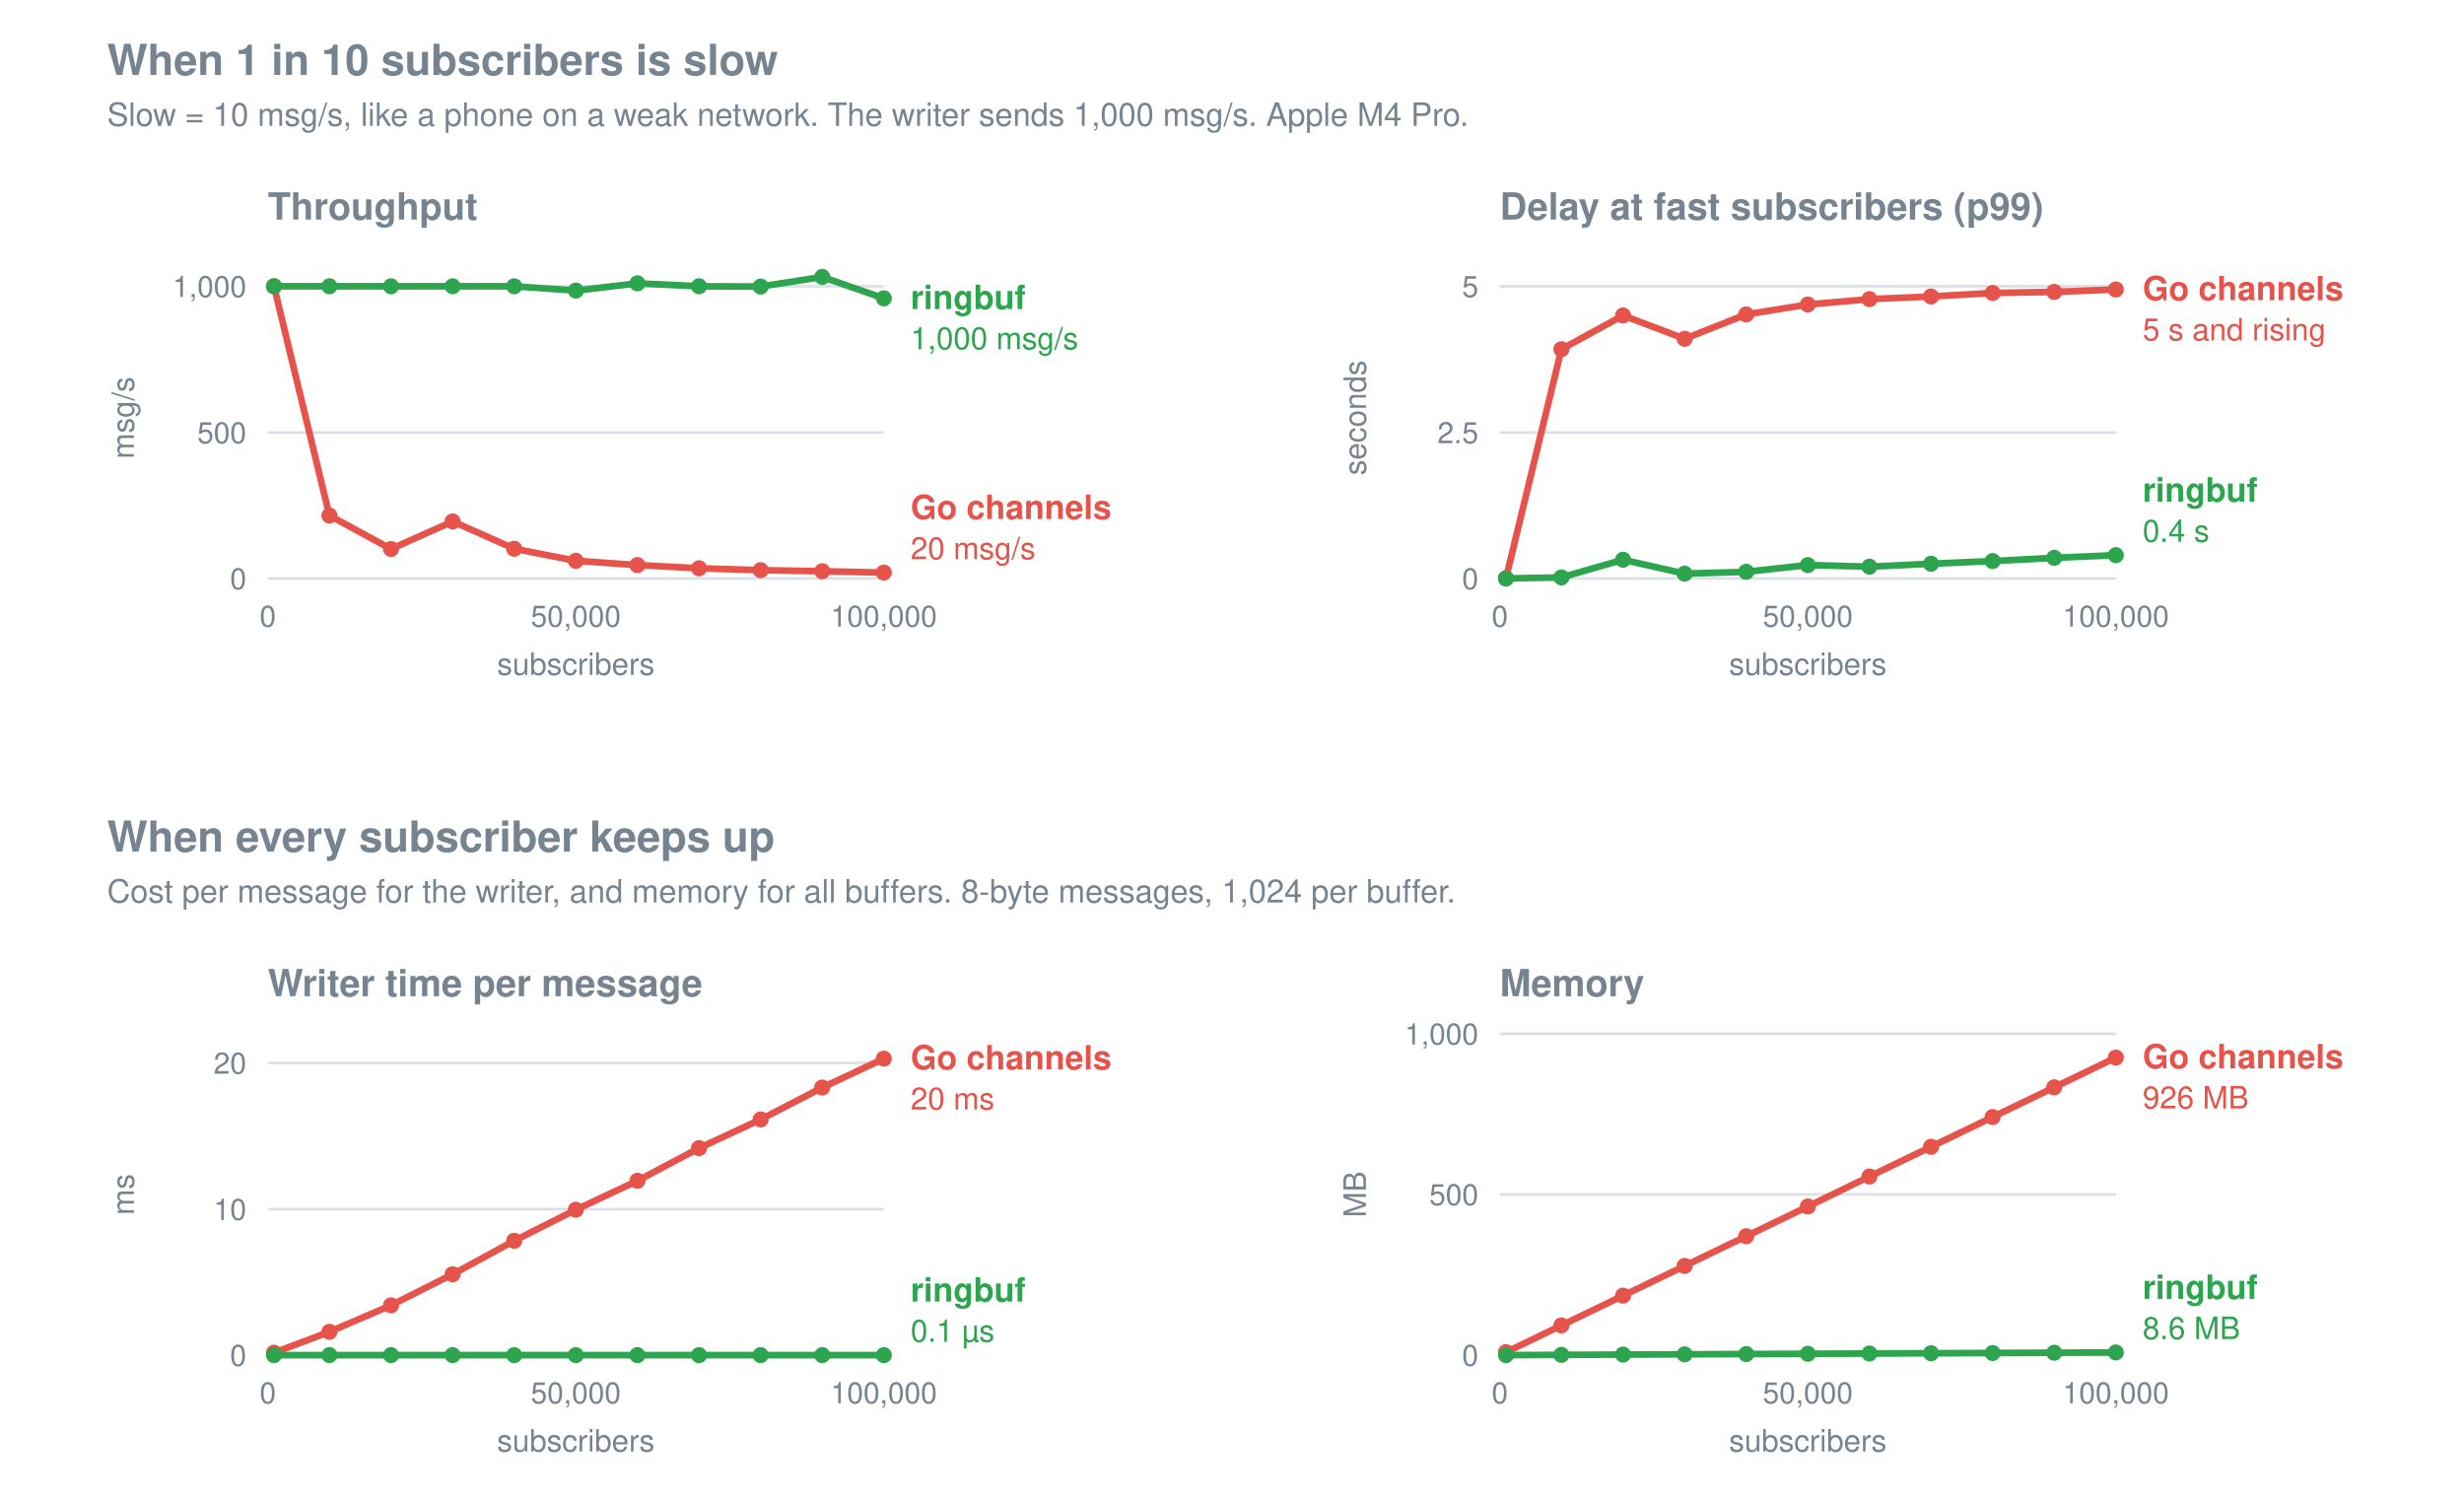
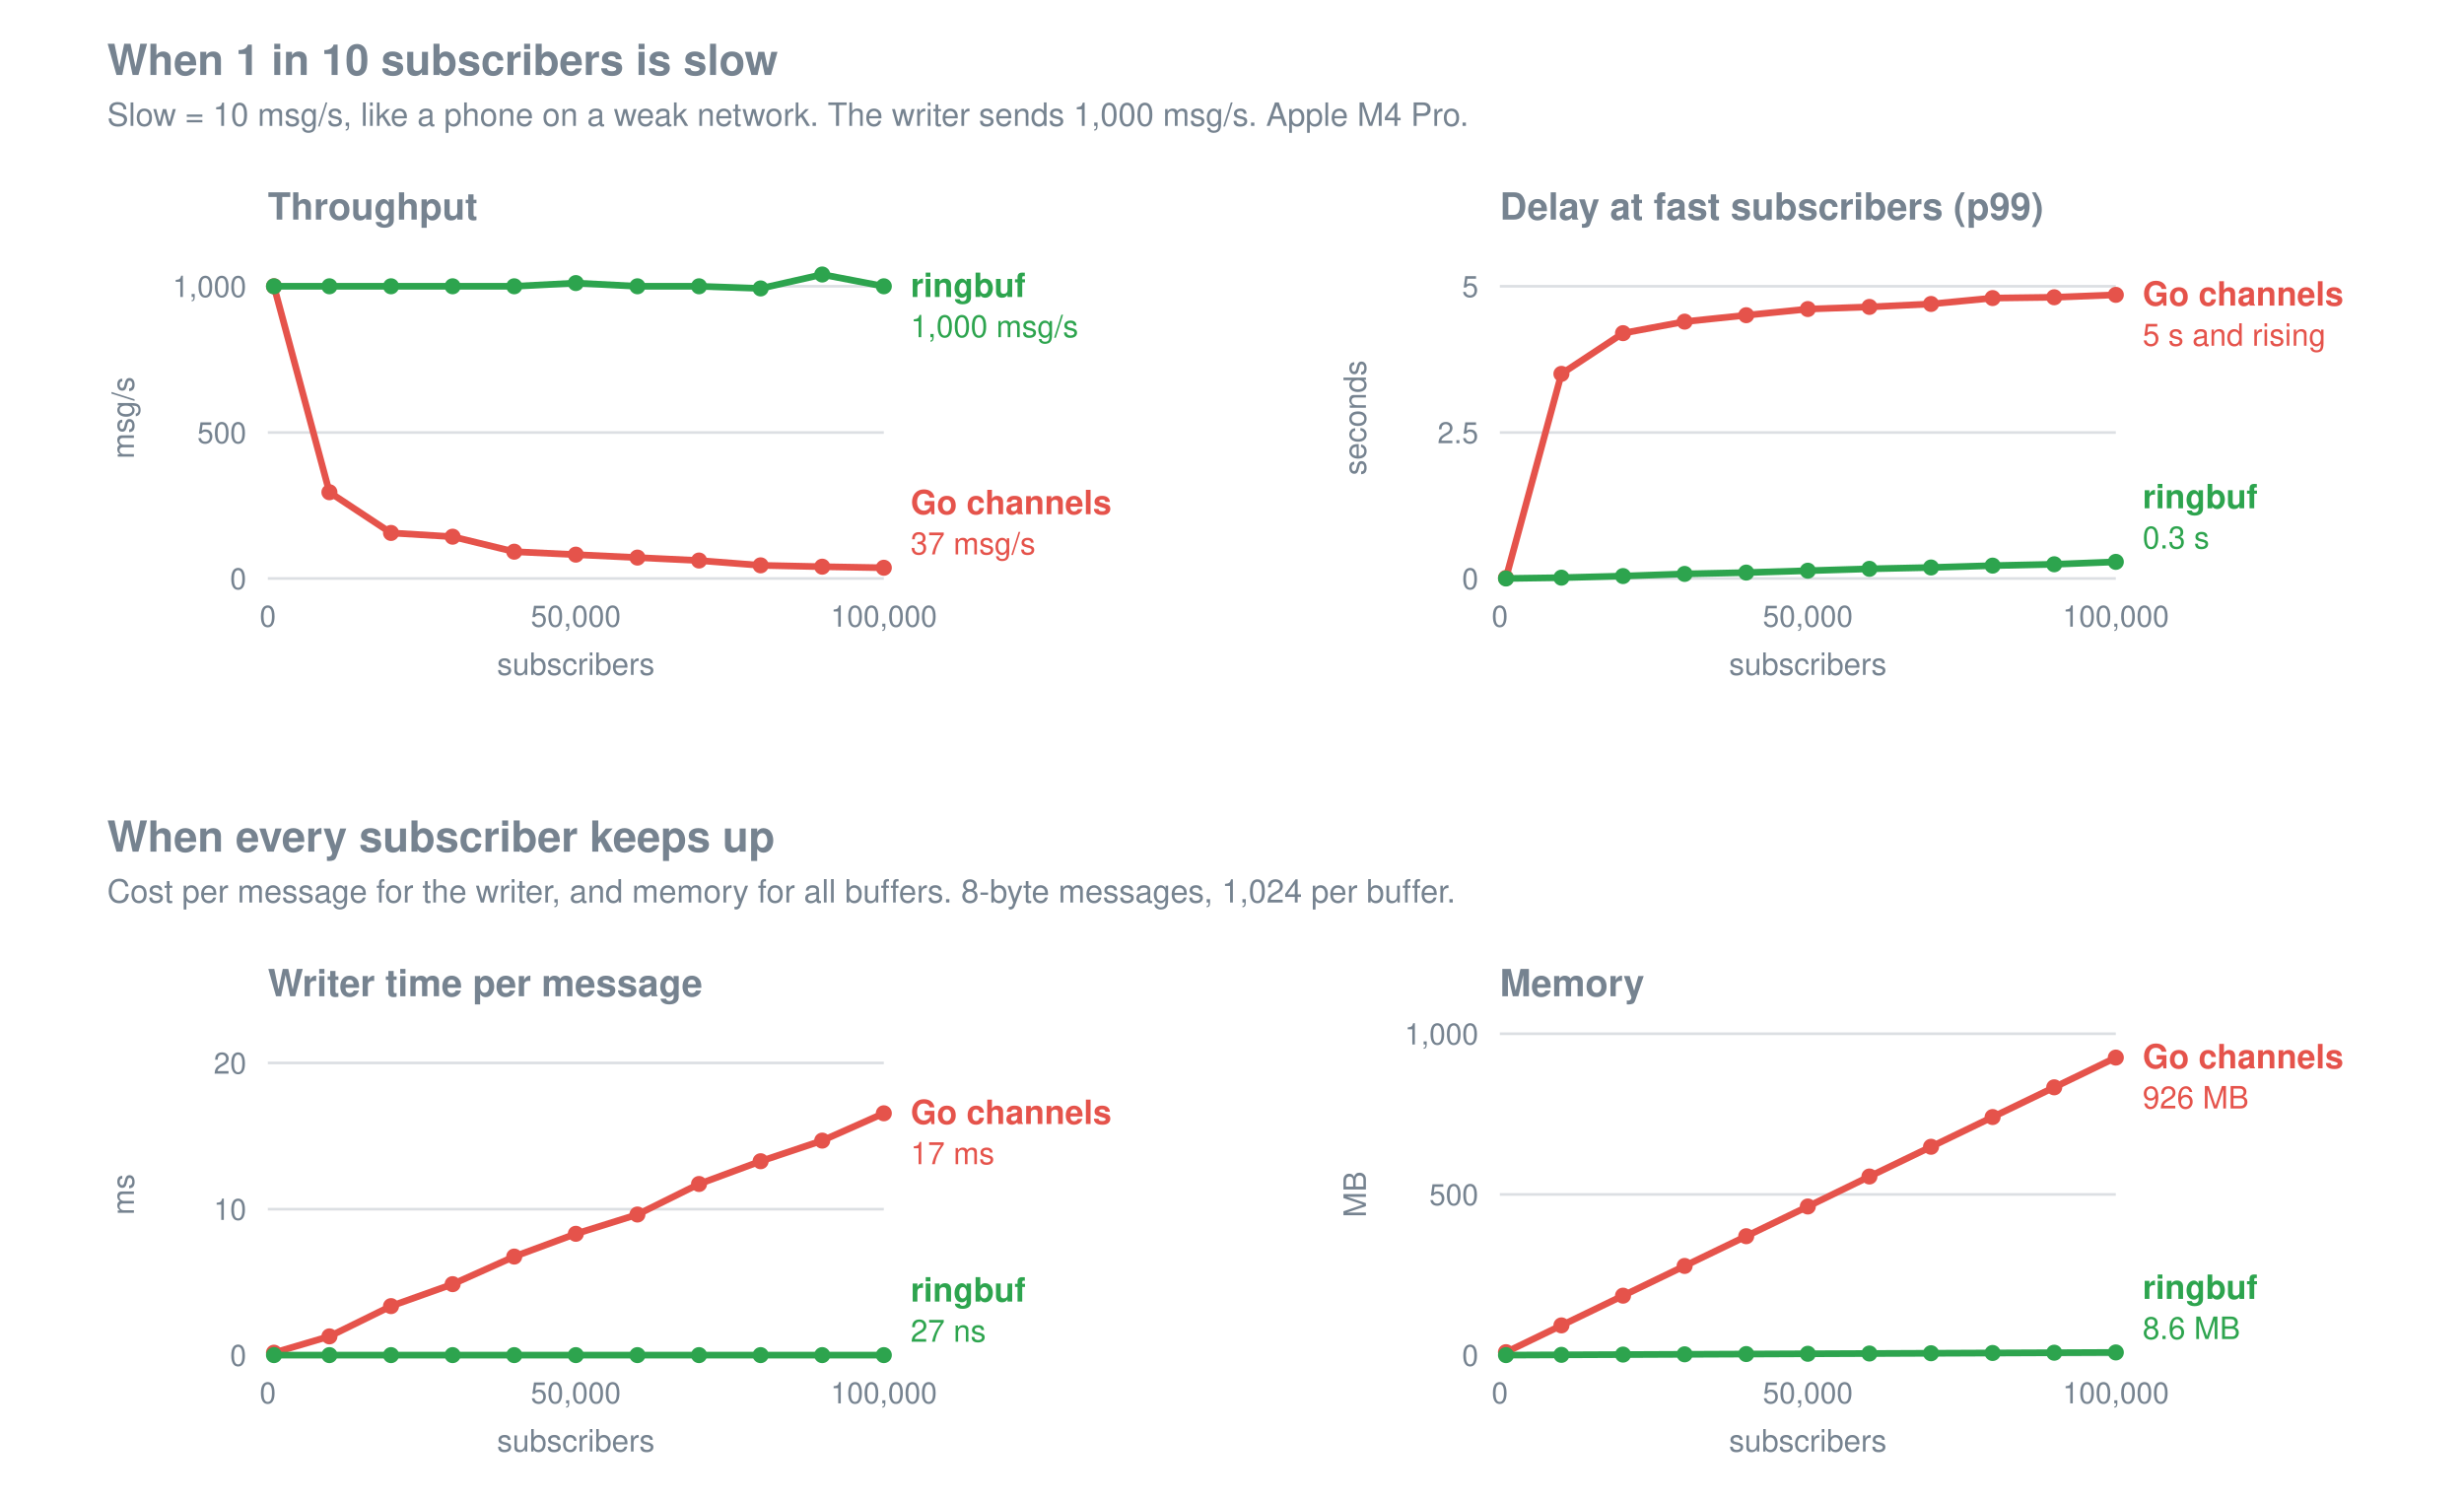
- <svg xmlns="http://www.w3.org/2000/svg" viewBox="0 0 920 560" width="920" height="560" font-family="-apple-system,BlinkMacSystemFont,Segoe UI,Helvetica,Arial,sans-serif" role="img" aria-label="Four charts up to 100,000 subscribers. With 1 in 10 subscribers slow, ringbuf keeps 1,000 messages per second and fast subscribers wait under half a second; Go channels fall to 20 messages per second and seconds of delay. Without slow subscribers, channels need 20 ms per message and 926 MB, ringbuf 0.1 microseconds and 8.6 MB.">
+ <svg xmlns="http://www.w3.org/2000/svg" viewBox="0 0 920 560" width="920" height="560" font-family="-apple-system,BlinkMacSystemFont,Segoe UI,Helvetica,Arial,sans-serif" role="img" aria-label="Four charts up to 100,000 subscribers. With 1 in 10 subscribers slow, ringbuf keeps 1,000 messages per second and fast subscribers wait under half a second; Go channels fall to 37 messages per second and seconds of delay. Without slow subscribers, channels need 17 ms per message and 926 MB, ringbuf 27 nanoseconds and 8.6 MB.">
  <text x="40.0" y="28.0" font-size="16" font-weight="700" fill="#768390">When 1 in 10 subscribers is slow</text>
  <text x="40.0" y="47.0" font-size="12" fill="#768390">Slow = 10 msg/s, like a phone on a weak network. The writer sends 1,000 msg/s. Apple M4 Pro.</text>
  <text x="100.0" y="82.0" font-size="14" font-weight="600" fill="#768390">Throughput</text>
  <line x1="100" y1="216.0" x2="330" y2="216.0" stroke="#768390" stroke-opacity="0.25" />
  <text x="92.0" y="220.0" font-size="11" text-anchor="end" fill="#768390">0</text>
  <line x1="100" y1="161.5" x2="330" y2="161.5" stroke="#768390" stroke-opacity="0.25" />
  <text x="92.0" y="165.5" font-size="11" text-anchor="end" fill="#768390">500</text>
  <line x1="100" y1="106.9" x2="330" y2="106.9" stroke="#768390" stroke-opacity="0.25" />
  <text x="92.0" y="110.9" font-size="11" text-anchor="end" fill="#768390">1,000</text>
  <text x="50.0" y="156.0" font-size="11.5" text-anchor="middle" transform="rotate(-90 50.0 156.0)" fill="#768390">msg/s</text>
  <text x="100.0" y="234.0" font-size="11" text-anchor="middle" fill="#768390">0</text>
  <text x="215.0" y="234.0" font-size="11" text-anchor="middle" fill="#768390">50,000</text>
  <text x="330.0" y="234.0" font-size="11" text-anchor="middle" fill="#768390">100,000</text>
  <text x="215.0" y="252.0" font-size="11.5" text-anchor="middle" fill="#768390">subscribers</text>
-   <polyline points="102.3,106.9 123.0,192.5 146.0,205.0 169.0,194.7 192.0,204.9 215.0,209.4 238.0,211.0 261.0,212.2 284.0,212.9 307.0,213.3 330.0,213.8" fill="none" stroke="#e5534b" stroke-width="2.5" stroke-linejoin="round" stroke-linecap="round" />
+   <polyline points="102.3,106.9 123.0,183.8 146.0,199.0 169.0,200.4 192.0,206.0 215.0,207.1 238.0,208.2 261.0,209.3 284.0,211.1 307.0,211.6 330.0,212.0" fill="none" stroke="#e5534b" stroke-width="2.5" stroke-linejoin="round" stroke-linecap="round" />
  <circle cx="102.3" cy="106.9" r="3" fill="#e5534b" />
-   <circle cx="123.0" cy="192.5" r="3" fill="#e5534b" />
-   <circle cx="146.0" cy="205.0" r="3" fill="#e5534b" />
-   <circle cx="169.0" cy="194.7" r="3" fill="#e5534b" />
-   <circle cx="192.0" cy="204.9" r="3" fill="#e5534b" />
-   <circle cx="215.0" cy="209.4" r="3" fill="#e5534b" />
-   <circle cx="238.0" cy="211.0" r="3" fill="#e5534b" />
-   <circle cx="261.0" cy="212.2" r="3" fill="#e5534b" />
-   <circle cx="284.0" cy="212.9" r="3" fill="#e5534b" />
-   <circle cx="307.0" cy="213.3" r="3" fill="#e5534b" />
-   <circle cx="330.0" cy="213.8" r="3" fill="#e5534b" />
-   <text x="340.0" y="193.8" font-size="12.5" font-weight="600" fill="#e5534b">Go channels</text>
-   <text x="340.0" y="208.8" font-size="11.5" fill="#e5534b">20 msg/s</text>
-   <polyline points="102.3,106.9 123.0,106.9 146.0,106.9 169.0,106.9 192.0,106.9 215.0,108.5 238.0,105.8 261.0,106.9 284.0,107.0 307.0,103.4 330.0,111.4" fill="none" stroke="#2da44e" stroke-width="2.5" stroke-linejoin="round" stroke-linecap="round" />
+   <circle cx="123.0" cy="183.8" r="3" fill="#e5534b" />
+   <circle cx="146.0" cy="199.0" r="3" fill="#e5534b" />
+   <circle cx="169.0" cy="200.4" r="3" fill="#e5534b" />
+   <circle cx="192.0" cy="206.0" r="3" fill="#e5534b" />
+   <circle cx="215.0" cy="207.1" r="3" fill="#e5534b" />
+   <circle cx="238.0" cy="208.2" r="3" fill="#e5534b" />
+   <circle cx="261.0" cy="209.3" r="3" fill="#e5534b" />
+   <circle cx="284.0" cy="211.1" r="3" fill="#e5534b" />
+   <circle cx="307.0" cy="211.6" r="3" fill="#e5534b" />
+   <circle cx="330.0" cy="212.0" r="3" fill="#e5534b" />
+   <text x="340.0" y="192.0" font-size="12.5" font-weight="600" fill="#e5534b">Go channels</text>
+   <text x="340.0" y="207.0" font-size="11.5" fill="#e5534b">37 msg/s</text>
+   <polyline points="102.3,106.9 123.0,106.9 146.0,106.9 169.0,106.9 192.0,106.9 215.0,105.7 238.0,106.9 261.0,106.9 284.0,107.7 307.0,102.5 330.0,106.9" fill="none" stroke="#2da44e" stroke-width="2.5" stroke-linejoin="round" stroke-linecap="round" />
  <circle cx="102.3" cy="106.9" r="3" fill="#2da44e" />
  <circle cx="123.0" cy="106.9" r="3" fill="#2da44e" />
  <circle cx="146.0" cy="106.9" r="3" fill="#2da44e" />
  <circle cx="169.0" cy="106.9" r="3" fill="#2da44e" />
  <circle cx="192.0" cy="106.9" r="3" fill="#2da44e" />
-   <circle cx="215.0" cy="108.5" r="3" fill="#2da44e" />
-   <circle cx="238.0" cy="105.8" r="3" fill="#2da44e" />
+   <circle cx="215.0" cy="105.7" r="3" fill="#2da44e" />
+   <circle cx="238.0" cy="106.9" r="3" fill="#2da44e" />
  <circle cx="261.0" cy="106.9" r="3" fill="#2da44e" />
-   <circle cx="284.0" cy="107.0" r="3" fill="#2da44e" />
-   <circle cx="307.0" cy="103.4" r="3" fill="#2da44e" />
-   <circle cx="330.0" cy="111.4" r="3" fill="#2da44e" />
-   <text x="340.0" y="115.4" font-size="12.5" font-weight="600" fill="#2da44e">ringbuf</text>
-   <text x="340.0" y="130.4" font-size="11.5" fill="#2da44e">1,000 msg/s</text>
+   <circle cx="284.0" cy="107.7" r="3" fill="#2da44e" />
+   <circle cx="307.0" cy="102.5" r="3" fill="#2da44e" />
+   <circle cx="330.0" cy="106.9" r="3" fill="#2da44e" />
+   <text x="340.0" y="110.9" font-size="12.5" font-weight="600" fill="#2da44e">ringbuf</text>
+   <text x="340.0" y="125.9" font-size="11.5" fill="#2da44e">1,000 msg/s</text>
  <text x="560.0" y="82.0" font-size="14" font-weight="600" fill="#768390">Delay at fast subscribers (p99)</text>
  <line x1="560" y1="216.0" x2="790" y2="216.0" stroke="#768390" stroke-opacity="0.25" />
  <text x="552.0" y="220.0" font-size="11" text-anchor="end" fill="#768390">0</text>
  <line x1="560" y1="161.5" x2="790" y2="161.5" stroke="#768390" stroke-opacity="0.25" />
  <text x="552.0" y="165.5" font-size="11" text-anchor="end" fill="#768390">2.5</text>
  <line x1="560" y1="106.9" x2="790" y2="106.9" stroke="#768390" stroke-opacity="0.25" />
  <text x="552.0" y="110.9" font-size="11" text-anchor="end" fill="#768390">5</text>
  <text x="510.0" y="156.0" font-size="11.5" text-anchor="middle" transform="rotate(-90 510.0 156.0)" fill="#768390">seconds</text>
  <text x="560.0" y="234.0" font-size="11" text-anchor="middle" fill="#768390">0</text>
  <text x="675.0" y="234.0" font-size="11" text-anchor="middle" fill="#768390">50,000</text>
  <text x="790.0" y="234.0" font-size="11" text-anchor="middle" fill="#768390">100,000</text>
  <text x="675.0" y="252.0" font-size="11.5" text-anchor="middle" fill="#768390">subscribers</text>
-   <polyline points="562.3,215.9 583.0,130.4 606.0,117.8 629.0,126.5 652.0,117.4 675.0,113.7 698.0,111.7 721.0,110.7 744.0,109.4 767.0,109.0 790.0,108.1" fill="none" stroke="#e5534b" stroke-width="2.5" stroke-linejoin="round" stroke-linecap="round" />
-   <circle cx="562.3" cy="215.9" r="3" fill="#e5534b" />
-   <circle cx="583.0" cy="130.4" r="3" fill="#e5534b" />
-   <circle cx="606.0" cy="117.8" r="3" fill="#e5534b" />
-   <circle cx="629.0" cy="126.5" r="3" fill="#e5534b" />
-   <circle cx="652.0" cy="117.4" r="3" fill="#e5534b" />
-   <circle cx="675.0" cy="113.7" r="3" fill="#e5534b" />
-   <circle cx="698.0" cy="111.7" r="3" fill="#e5534b" />
-   <circle cx="721.0" cy="110.7" r="3" fill="#e5534b" />
-   <circle cx="744.0" cy="109.4" r="3" fill="#e5534b" />
-   <circle cx="767.0" cy="109.0" r="3" fill="#e5534b" />
-   <circle cx="790.0" cy="108.1" r="3" fill="#e5534b" />
-   <text x="800.0" y="112.1" font-size="12.5" font-weight="600" fill="#e5534b">Go channels</text>
-   <text x="800.0" y="127.1" font-size="11.5" fill="#e5534b">5 s and rising</text>
-   <polyline points="562.3,216.0 583.0,215.6 606.0,209.0 629.0,214.2 652.0,213.5 675.0,211.0 698.0,211.6 721.0,210.5 744.0,209.5 767.0,208.3 790.0,207.3" fill="none" stroke="#2da44e" stroke-width="2.5" stroke-linejoin="round" stroke-linecap="round" />
+   <polyline points="562.3,215.8 583.0,139.6 606.0,124.4 629.0,120.1 652.0,117.7 675.0,115.4 698.0,114.6 721.0,113.5 744.0,111.3 767.0,111.0 790.0,110.1" fill="none" stroke="#e5534b" stroke-width="2.5" stroke-linejoin="round" stroke-linecap="round" />
+   <circle cx="562.3" cy="215.8" r="3" fill="#e5534b" />
+   <circle cx="583.0" cy="139.6" r="3" fill="#e5534b" />
+   <circle cx="606.0" cy="124.4" r="3" fill="#e5534b" />
+   <circle cx="629.0" cy="120.1" r="3" fill="#e5534b" />
+   <circle cx="652.0" cy="117.7" r="3" fill="#e5534b" />
+   <circle cx="675.0" cy="115.4" r="3" fill="#e5534b" />
+   <circle cx="698.0" cy="114.6" r="3" fill="#e5534b" />
+   <circle cx="721.0" cy="113.5" r="3" fill="#e5534b" />
+   <circle cx="744.0" cy="111.3" r="3" fill="#e5534b" />
+   <circle cx="767.0" cy="111.0" r="3" fill="#e5534b" />
+   <circle cx="790.0" cy="110.1" r="3" fill="#e5534b" />
+   <text x="800.0" y="114.1" font-size="12.5" font-weight="600" fill="#e5534b">Go channels</text>
+   <text x="800.0" y="129.1" font-size="11.5" fill="#e5534b">5 s and rising</text>
+   <polyline points="562.3,216.0 583.0,215.7 606.0,215.1 629.0,214.3 652.0,213.8 675.0,213.1 698.0,212.4 721.0,211.9 744.0,211.2 767.0,210.7 790.0,209.8" fill="none" stroke="#2da44e" stroke-width="2.5" stroke-linejoin="round" stroke-linecap="round" />
  <circle cx="562.3" cy="216.0" r="3" fill="#2da44e" />
-   <circle cx="583.0" cy="215.6" r="3" fill="#2da44e" />
-   <circle cx="606.0" cy="209.0" r="3" fill="#2da44e" />
-   <circle cx="629.0" cy="214.2" r="3" fill="#2da44e" />
-   <circle cx="652.0" cy="213.5" r="3" fill="#2da44e" />
-   <circle cx="675.0" cy="211.0" r="3" fill="#2da44e" />
-   <circle cx="698.0" cy="211.6" r="3" fill="#2da44e" />
-   <circle cx="721.0" cy="210.5" r="3" fill="#2da44e" />
-   <circle cx="744.0" cy="209.5" r="3" fill="#2da44e" />
-   <circle cx="767.0" cy="208.3" r="3" fill="#2da44e" />
-   <circle cx="790.0" cy="207.3" r="3" fill="#2da44e" />
-   <text x="800.0" y="187.3" font-size="12.5" font-weight="600" fill="#2da44e">ringbuf</text>
-   <text x="800.0" y="202.3" font-size="11.5" fill="#2da44e">0.4 s</text>
+   <circle cx="583.0" cy="215.7" r="3" fill="#2da44e" />
+   <circle cx="606.0" cy="215.1" r="3" fill="#2da44e" />
+   <circle cx="629.0" cy="214.3" r="3" fill="#2da44e" />
+   <circle cx="652.0" cy="213.8" r="3" fill="#2da44e" />
+   <circle cx="675.0" cy="213.1" r="3" fill="#2da44e" />
+   <circle cx="698.0" cy="212.4" r="3" fill="#2da44e" />
+   <circle cx="721.0" cy="211.9" r="3" fill="#2da44e" />
+   <circle cx="744.0" cy="211.2" r="3" fill="#2da44e" />
+   <circle cx="767.0" cy="210.7" r="3" fill="#2da44e" />
+   <circle cx="790.0" cy="209.8" r="3" fill="#2da44e" />
+   <text x="800.0" y="189.8" font-size="12.5" font-weight="600" fill="#2da44e">ringbuf</text>
+   <text x="800.0" y="204.8" font-size="11.5" fill="#2da44e">0.3 s</text>
  <text x="40.0" y="318.0" font-size="16" font-weight="700" fill="#768390">When every subscriber keeps up</text>
  <text x="40.0" y="337.0" font-size="12" fill="#768390">Cost per message for the writer, and memory for all buffers. 8-byte messages, 1,024 per buffer.</text>
  <text x="100.0" y="372.0" font-size="14" font-weight="600" fill="#768390">Writer time per message</text>
  <line x1="100" y1="506.0" x2="330" y2="506.0" stroke="#768390" stroke-opacity="0.25" />
  <text x="92.0" y="510.0" font-size="11" text-anchor="end" fill="#768390">0</text>
  <line x1="100" y1="451.5" x2="330" y2="451.5" stroke="#768390" stroke-opacity="0.25" />
  <text x="92.0" y="455.5" font-size="11" text-anchor="end" fill="#768390">10</text>
  <line x1="100" y1="396.9" x2="330" y2="396.9" stroke="#768390" stroke-opacity="0.25" />
  <text x="92.0" y="400.9" font-size="11" text-anchor="end" fill="#768390">20</text>
  <text x="50.0" y="446.0" font-size="11.5" text-anchor="middle" transform="rotate(-90 50.0 446.0)" fill="#768390">ms</text>
  <text x="100.0" y="524.0" font-size="11" text-anchor="middle" fill="#768390">0</text>
  <text x="215.0" y="524.0" font-size="11" text-anchor="middle" fill="#768390">50,000</text>
  <text x="330.0" y="524.0" font-size="11" text-anchor="middle" fill="#768390">100,000</text>
  <text x="215.0" y="542.0" font-size="11.5" text-anchor="middle" fill="#768390">subscribers</text>
-   <polyline points="102.3,505.1 123.0,497.3 146.0,487.4 169.0,475.8 192.0,463.3 215.0,451.7 238.0,440.9 261.0,428.7 284.0,418.0 307.0,406.1 330.0,395.3" fill="none" stroke="#e5534b" stroke-width="2.5" stroke-linejoin="round" stroke-linecap="round" />
+   <polyline points="102.3,505.1 123.0,499.0 146.0,487.7 169.0,479.5 192.0,469.2 215.0,460.7 238.0,453.5 261.0,442.1 284.0,433.6 307.0,425.9 330.0,415.7" fill="none" stroke="#e5534b" stroke-width="2.5" stroke-linejoin="round" stroke-linecap="round" />
  <circle cx="102.3" cy="505.1" r="3" fill="#e5534b" />
-   <circle cx="123.0" cy="497.3" r="3" fill="#e5534b" />
-   <circle cx="146.0" cy="487.4" r="3" fill="#e5534b" />
-   <circle cx="169.0" cy="475.8" r="3" fill="#e5534b" />
-   <circle cx="192.0" cy="463.3" r="3" fill="#e5534b" />
-   <circle cx="215.0" cy="451.7" r="3" fill="#e5534b" />
-   <circle cx="238.0" cy="440.9" r="3" fill="#e5534b" />
-   <circle cx="261.0" cy="428.7" r="3" fill="#e5534b" />
-   <circle cx="284.0" cy="418.0" r="3" fill="#e5534b" />
-   <circle cx="307.0" cy="406.1" r="3" fill="#e5534b" />
-   <circle cx="330.0" cy="395.3" r="3" fill="#e5534b" />
-   <text x="340.0" y="399.3" font-size="12.5" font-weight="600" fill="#e5534b">Go channels</text>
-   <text x="340.0" y="414.3" font-size="11.5" fill="#e5534b">20 ms</text>
+   <circle cx="123.0" cy="499.0" r="3" fill="#e5534b" />
+   <circle cx="146.0" cy="487.7" r="3" fill="#e5534b" />
+   <circle cx="169.0" cy="479.5" r="3" fill="#e5534b" />
+   <circle cx="192.0" cy="469.2" r="3" fill="#e5534b" />
+   <circle cx="215.0" cy="460.7" r="3" fill="#e5534b" />
+   <circle cx="238.0" cy="453.5" r="3" fill="#e5534b" />
+   <circle cx="261.0" cy="442.1" r="3" fill="#e5534b" />
+   <circle cx="284.0" cy="433.6" r="3" fill="#e5534b" />
+   <circle cx="307.0" cy="425.9" r="3" fill="#e5534b" />
+   <circle cx="330.0" cy="415.7" r="3" fill="#e5534b" />
+   <text x="340.0" y="419.7" font-size="12.5" font-weight="600" fill="#e5534b">Go channels</text>
+   <text x="340.0" y="434.7" font-size="11.5" fill="#e5534b">17 ms</text>
  <polyline points="102.3,506.0 123.0,506.0 146.0,506.0 169.0,506.0 192.0,506.0 215.0,506.0 238.0,506.0 261.0,506.0 284.0,506.0 307.0,506.0 330.0,506.0" fill="none" stroke="#2da44e" stroke-width="2.5" stroke-linejoin="round" stroke-linecap="round" />
  <circle cx="102.3" cy="506.0" r="3" fill="#2da44e" />
  <circle cx="123.0" cy="506.0" r="3" fill="#2da44e" />
  <circle cx="146.0" cy="506.0" r="3" fill="#2da44e" />
  <circle cx="169.0" cy="506.0" r="3" fill="#2da44e" />
  <circle cx="192.0" cy="506.0" r="3" fill="#2da44e" />
  <circle cx="215.0" cy="506.0" r="3" fill="#2da44e" />
  <circle cx="238.0" cy="506.0" r="3" fill="#2da44e" />
  <circle cx="261.0" cy="506.0" r="3" fill="#2da44e" />
  <circle cx="284.0" cy="506.0" r="3" fill="#2da44e" />
  <circle cx="307.0" cy="506.0" r="3" fill="#2da44e" />
  <circle cx="330.0" cy="506.0" r="3" fill="#2da44e" />
  <text x="340.0" y="486.0" font-size="12.5" font-weight="600" fill="#2da44e">ringbuf</text>
-   <text x="340.0" y="501.0" font-size="11.5" fill="#2da44e">0.1 µs</text>
+   <text x="340.0" y="501.0" font-size="11.5" fill="#2da44e">27 ns</text>
  <text x="560.0" y="372.0" font-size="14" font-weight="600" fill="#768390">Memory</text>
  <line x1="560" y1="506.0" x2="790" y2="506.0" stroke="#768390" stroke-opacity="0.25" />
  <text x="552.0" y="510.0" font-size="11" text-anchor="end" fill="#768390">0</text>
  <line x1="560" y1="446.0" x2="790" y2="446.0" stroke="#768390" stroke-opacity="0.25" />
  <text x="552.0" y="450.0" font-size="11" text-anchor="end" fill="#768390">500</text>
  <line x1="560" y1="386.0" x2="790" y2="386.0" stroke="#768390" stroke-opacity="0.25" />
  <text x="552.0" y="390.0" font-size="11" text-anchor="end" fill="#768390">1,000</text>
  <text x="510.0" y="446.0" font-size="11.5" text-anchor="middle" transform="rotate(-90 510.0 446.0)" fill="#768390">MB</text>
  <text x="560.0" y="524.0" font-size="11" text-anchor="middle" fill="#768390">0</text>
  <text x="675.0" y="524.0" font-size="11" text-anchor="middle" fill="#768390">50,000</text>
  <text x="790.0" y="524.0" font-size="11" text-anchor="middle" fill="#768390">100,000</text>
  <text x="675.0" y="542.0" font-size="11.5" text-anchor="middle" fill="#768390">subscribers</text>
  <polyline points="562.3,504.9 583.0,494.9 606.0,483.8 629.0,472.7 652.0,461.6 675.0,450.5 698.0,439.3 721.0,428.2 744.0,417.1 767.0,406.0 790.0,394.9" fill="none" stroke="#e5534b" stroke-width="2.5" stroke-linejoin="round" stroke-linecap="round" />
  <circle cx="562.3" cy="504.9" r="3" fill="#e5534b" />
  <circle cx="583.0" cy="494.9" r="3" fill="#e5534b" />
  <circle cx="606.0" cy="483.8" r="3" fill="#e5534b" />
  <circle cx="629.0" cy="472.7" r="3" fill="#e5534b" />
  <circle cx="652.0" cy="461.6" r="3" fill="#e5534b" />
  <circle cx="675.0" cy="450.5" r="3" fill="#e5534b" />
  <circle cx="698.0" cy="439.3" r="3" fill="#e5534b" />
  <circle cx="721.0" cy="428.2" r="3" fill="#e5534b" />
  <circle cx="744.0" cy="417.1" r="3" fill="#e5534b" />
  <circle cx="767.0" cy="406.0" r="3" fill="#e5534b" />
  <circle cx="790.0" cy="394.9" r="3" fill="#e5534b" />
  <text x="800.0" y="398.9" font-size="12.5" font-weight="600" fill="#e5534b">Go channels</text>
  <text x="800.0" y="413.9" font-size="11.5" fill="#e5534b">926 MB</text>
  <polyline points="562.3,506.0 583.0,505.9 606.0,505.8 629.0,505.7 652.0,505.6 675.0,505.5 698.0,505.4 721.0,505.3 744.0,505.2 767.0,505.1 790.0,505.0" fill="none" stroke="#2da44e" stroke-width="2.5" stroke-linejoin="round" stroke-linecap="round" />
  <circle cx="562.3" cy="506.0" r="3" fill="#2da44e" />
  <circle cx="583.0" cy="505.9" r="3" fill="#2da44e" />
  <circle cx="606.0" cy="505.8" r="3" fill="#2da44e" />
  <circle cx="629.0" cy="505.7" r="3" fill="#2da44e" />
  <circle cx="652.0" cy="505.6" r="3" fill="#2da44e" />
  <circle cx="675.0" cy="505.5" r="3" fill="#2da44e" />
  <circle cx="698.0" cy="505.4" r="3" fill="#2da44e" />
  <circle cx="721.0" cy="505.3" r="3" fill="#2da44e" />
  <circle cx="744.0" cy="505.2" r="3" fill="#2da44e" />
  <circle cx="767.0" cy="505.1" r="3" fill="#2da44e" />
  <circle cx="790.0" cy="505.0" r="3" fill="#2da44e" />
  <text x="800.0" y="485.0" font-size="12.5" font-weight="600" fill="#2da44e">ringbuf</text>
  <text x="800.0" y="500.0" font-size="11.5" fill="#2da44e">8.6 MB</text>
</svg>
